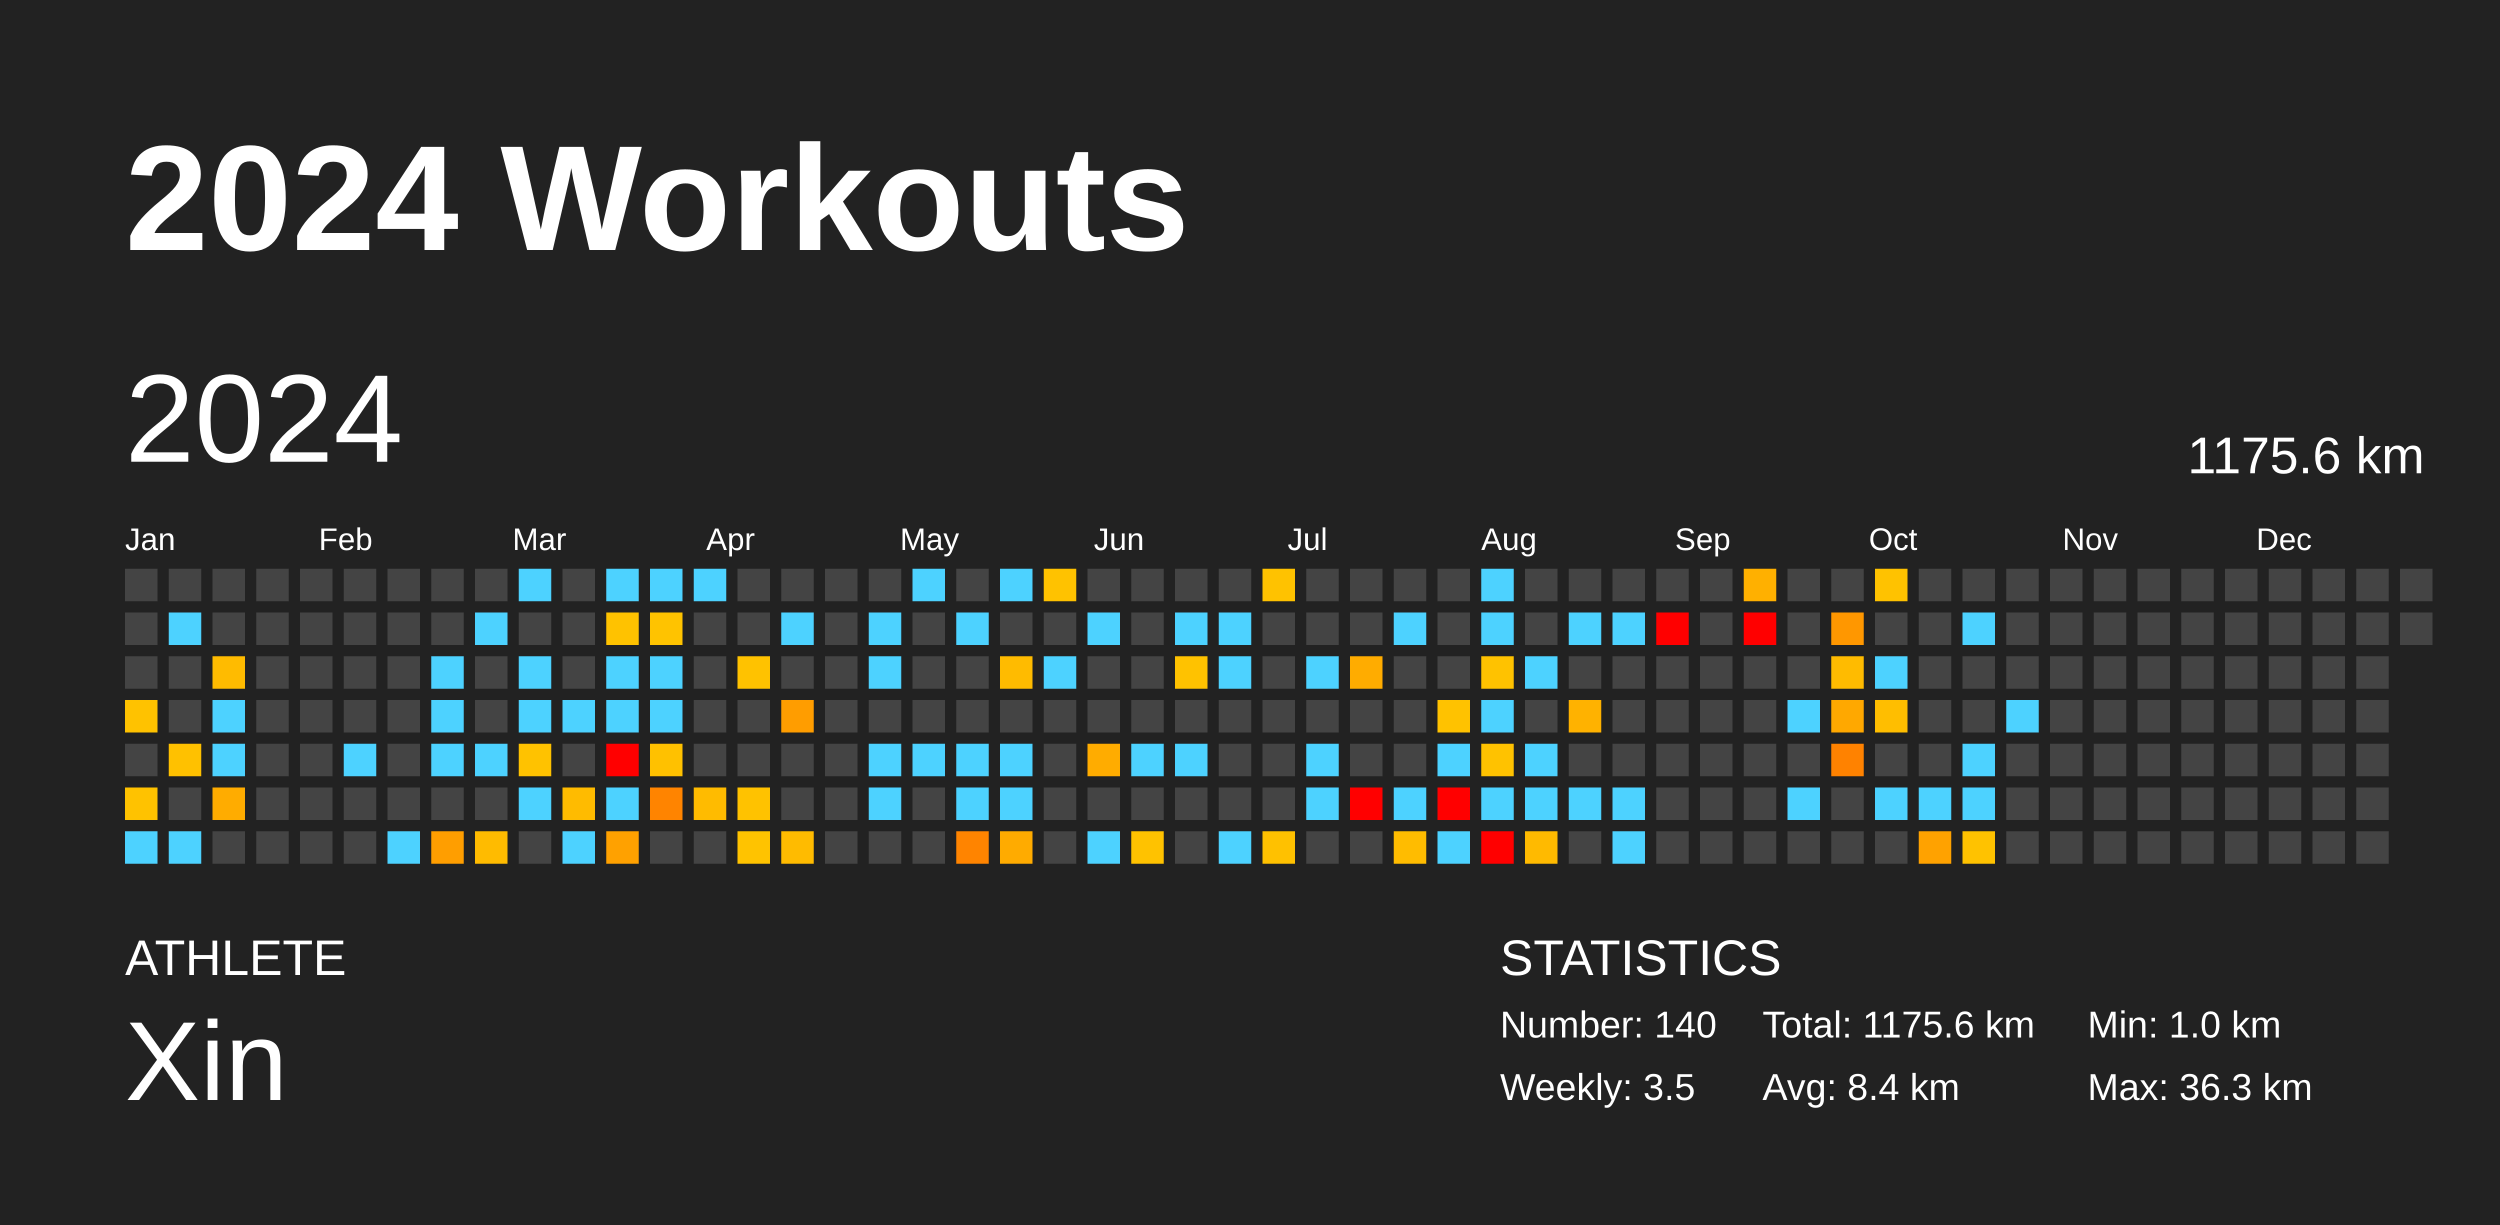
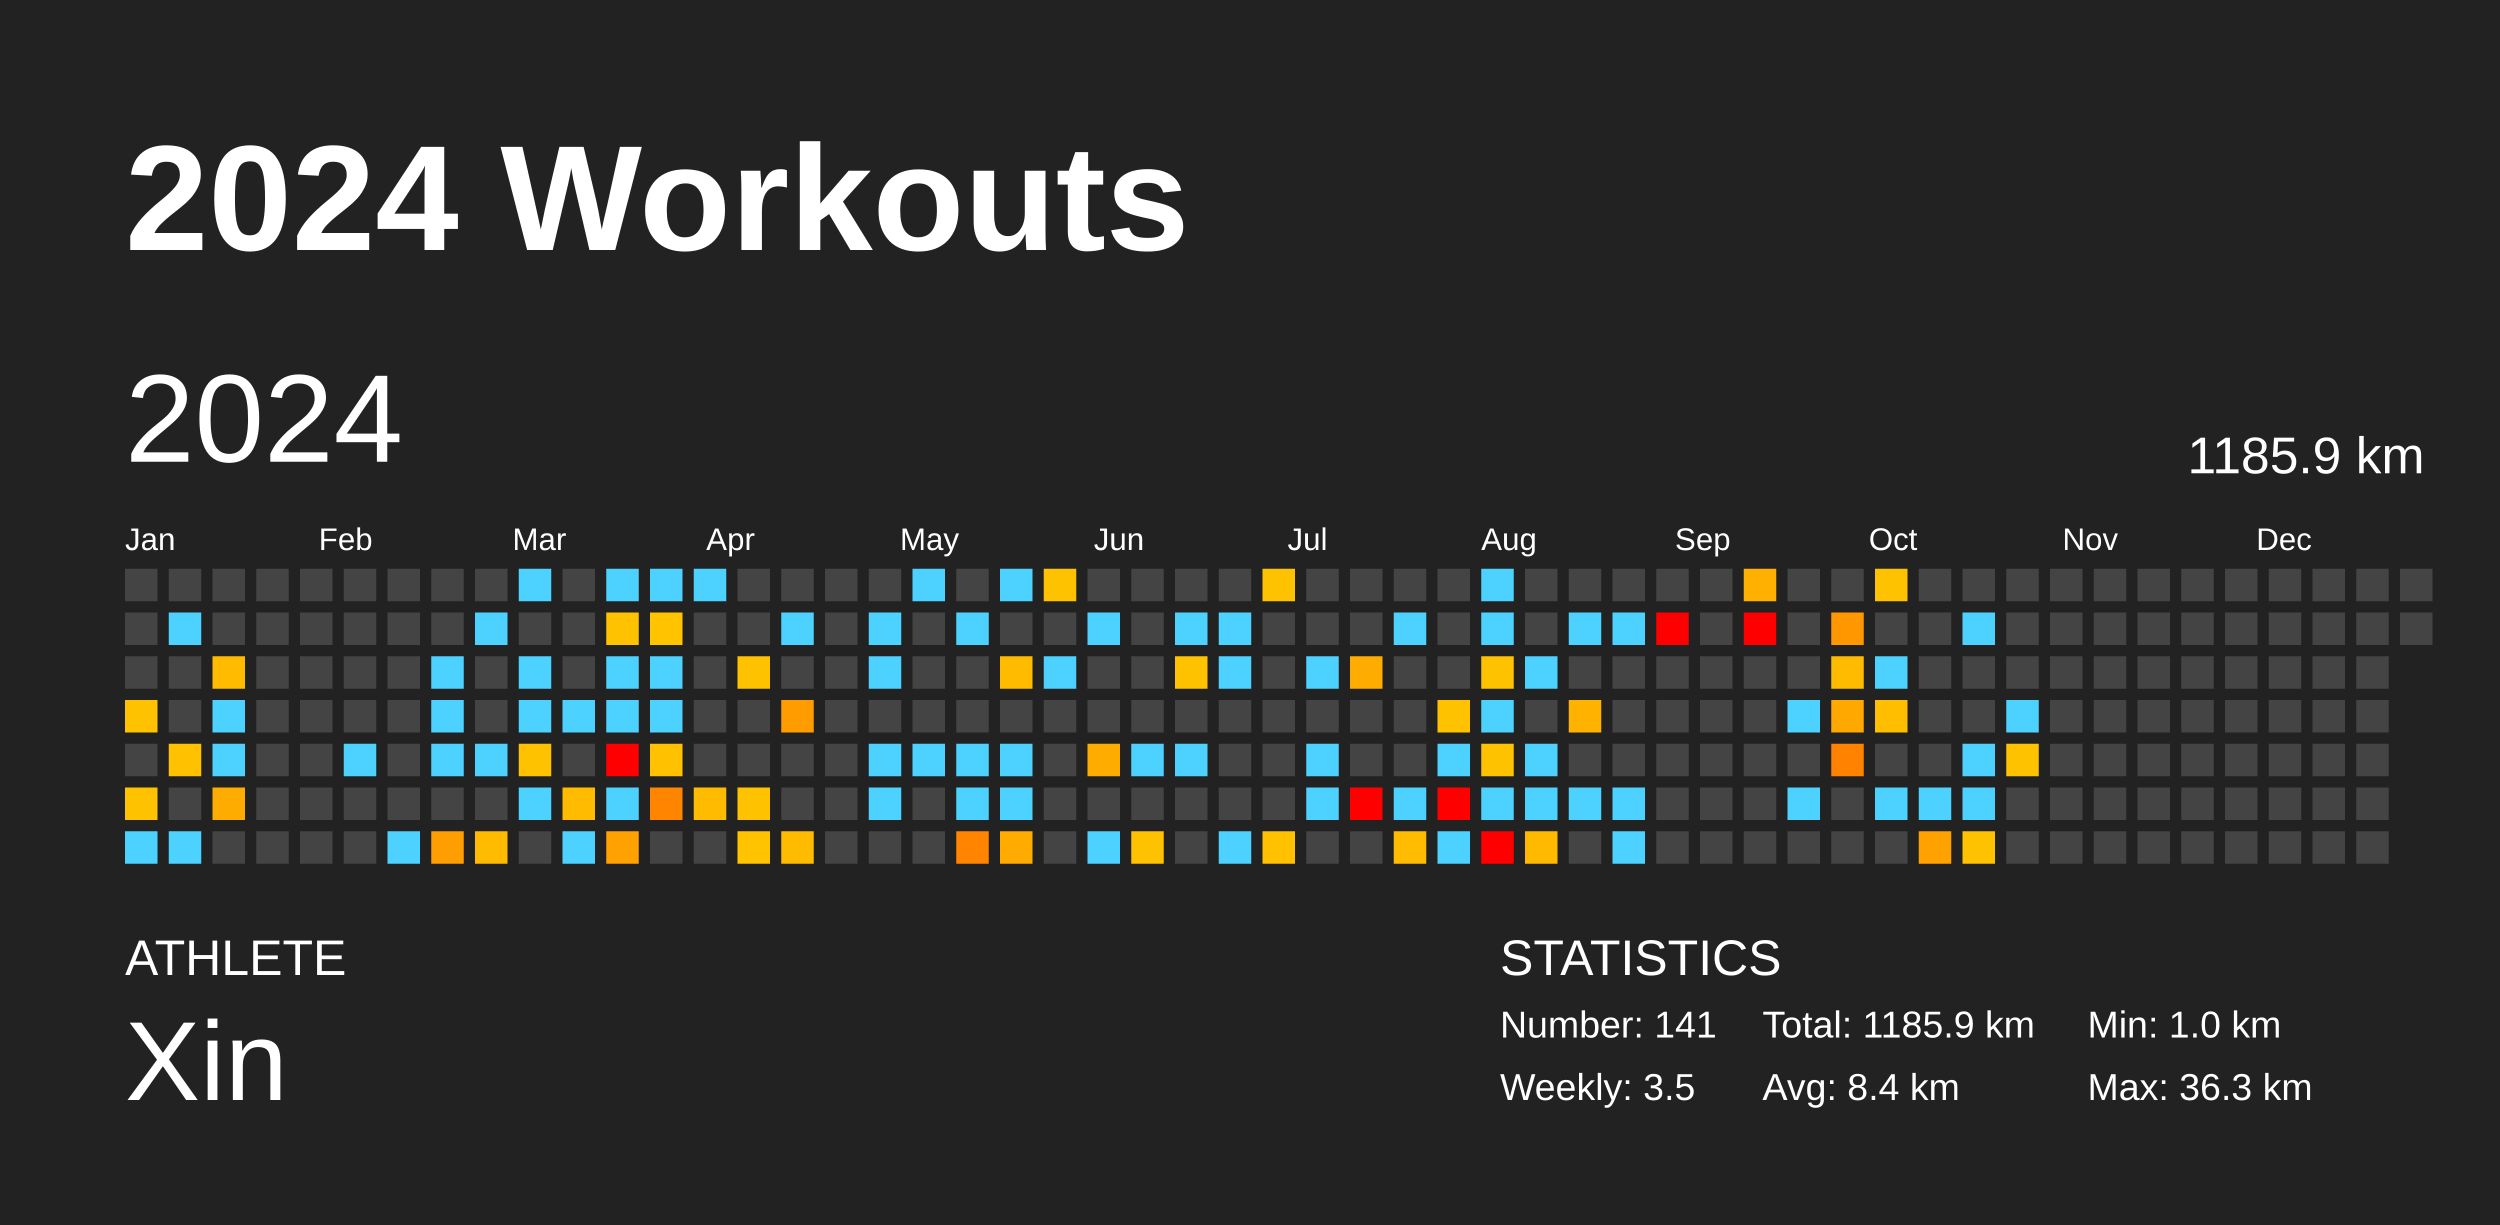
<svg xmlns="http://www.w3.org/2000/svg" baseProfile="full" height="98mm" version="1.1" viewBox="0,0,200,98" width="200mm">
  <defs />
  <rect fill="#222222" height="98" width="200" x="0" y="0" />
  <text fill="#FFFFFF" style="font-size:12px; font-family:Arial; font-weight:bold;" x="10" y="20">2024 Workouts</text>
  <text fill="#FFFFFF" style="font-size:4px; font-family:Arial" x="10" y="78">ATHLETE</text>
  <text fill="#FFFFFF" style="font-size:9px; font-family:Arial" x="10" y="88">Xin</text>
  <text fill="#FFFFFF" style="font-size:4px; font-family:Arial" x="120" y="78">STATISTICS</text>
-   <text fill="#FFFFFF" style="font-size:3px; font-family:Arial" x="120" y="83">Number: 140</text>
+   <text fill="#FFFFFF" style="font-size:3px; font-family:Arial" x="120" y="83">Number: 141</text>
  <text fill="#FFFFFF" style="font-size:3px; font-family:Arial" x="120" y="88">Weekly: 3.5</text>
-   <text fill="#FFFFFF" style="font-size:3px; font-family:Arial" x="141" y="83">Total: 1175.6 km</text>
+   <text fill="#FFFFFF" style="font-size:3px; font-family:Arial" x="141" y="83">Total: 1185.9 km</text>
  <text fill="#FFFFFF" style="font-size:3px; font-family:Arial" x="141" y="88">Avg: 8.4 km</text>
  <text fill="#FFFFFF" style="font-size:3px; font-family:Arial" x="167" y="83">Min: 1.0 km</text>
  <text fill="#FFFFFF" style="font-size:3px; font-family:Arial" x="167" y="88">Max: 36.3 km</text>
  <text dominant-baseline="hanging" fill="#FFFFFF" style="font-size:10.0px; font-family:Arial;" x="10" y="30">2024</text>
-   <text dominant-baseline="hanging" fill="#FFFFFF" style="font-size:4.125px; font-family:Arial;" x="175" y="35">1175.6 km</text>
+   <text dominant-baseline="hanging" fill="#FFFFFF" style="font-size:4.125px; font-family:Arial;" x="175" y="35">1185.9 km</text>
  <text fill="#FFFFFF" style="font-size:2.5px; font-family:Arial" x="10.0" y="44">Jan</text>
  <text fill="#FFFFFF" style="font-size:2.5px; font-family:Arial" x="25.5" y="44">Feb</text>
  <text fill="#FFFFFF" style="font-size:2.5px; font-family:Arial" x="41.0" y="44">Mar</text>
  <text fill="#FFFFFF" style="font-size:2.5px; font-family:Arial" x="56.5" y="44">Apr</text>
  <text fill="#FFFFFF" style="font-size:2.5px; font-family:Arial" x="72.0" y="44">May</text>
  <text fill="#FFFFFF" style="font-size:2.5px; font-family:Arial" x="87.5" y="44">Jun</text>
  <text fill="#FFFFFF" style="font-size:2.5px; font-family:Arial" x="103.0" y="44">Jul</text>
  <text fill="#FFFFFF" style="font-size:2.5px; font-family:Arial" x="118.5" y="44">Aug</text>
  <text fill="#FFFFFF" style="font-size:2.5px; font-family:Arial" x="134.0" y="44">Sep</text>
  <text fill="#FFFFFF" style="font-size:2.5px; font-family:Arial" x="149.5" y="44">Oct</text>
  <text fill="#FFFFFF" style="font-size:2.5px; font-family:Arial" x="165.0" y="44">Nov</text>
  <text fill="#FFFFFF" style="font-size:2.5px; font-family:Arial" x="180.5" y="44">Dec</text>
  <rect fill="#444444" height="2.6" width="2.6" x="10.0" y="45.5" />
  <rect fill="#444444" height="2.6" width="2.6" x="10.0" y="49.0" />
  <rect fill="#444444" height="2.6" width="2.6" x="10.0" y="52.5" />
  <rect fill="#ffc200" height="2.6" width="2.6" x="10.0" y="56.0" />
  <rect fill="#444444" height="2.6" width="2.6" x="10.0" y="59.5" />
  <rect fill="#ffc200" height="2.6" width="2.6" x="10.0" y="63.0" />
  <rect fill="#4dd2ff" height="2.6" width="2.6" x="10.0" y="66.5" />
  <rect fill="#444444" height="2.6" width="2.6" x="13.5" y="45.5" />
  <rect fill="#4dd2ff" height="2.6" width="2.6" x="13.5" y="49.0" />
  <rect fill="#444444" height="2.6" width="2.6" x="13.5" y="52.5" />
  <rect fill="#444444" height="2.6" width="2.6" x="13.5" y="56.0" />
  <rect fill="#ffc100" height="2.6" width="2.6" x="13.5" y="59.5" />
  <rect fill="#444444" height="2.6" width="2.6" x="13.5" y="63.0" />
  <rect fill="#4dd2ff" height="2.6" width="2.6" x="13.5" y="66.5" />
  <rect fill="#444444" height="2.6" width="2.6" x="17.0" y="45.5" />
  <rect fill="#444444" height="2.6" width="2.6" x="17.0" y="49.0" />
  <rect fill="#ffbb00" height="2.6" width="2.6" x="17.0" y="52.5" />
  <rect fill="#4dd2ff" height="2.6" width="2.6" x="17.0" y="56.0" />
  <rect fill="#4dd2ff" height="2.6" width="2.6" x="17.0" y="59.5" />
  <rect fill="#ffac00" height="2.6" width="2.6" x="17.0" y="63.0" />
  <rect fill="#444444" height="2.6" width="2.6" x="17.0" y="66.5" />
  <rect fill="#444444" height="2.6" width="2.6" x="20.5" y="45.5" />
  <rect fill="#444444" height="2.6" width="2.6" x="20.5" y="49.0" />
  <rect fill="#444444" height="2.6" width="2.6" x="20.5" y="52.5" />
  <rect fill="#444444" height="2.6" width="2.6" x="20.5" y="56.0" />
  <rect fill="#444444" height="2.6" width="2.6" x="20.5" y="59.5" />
  <rect fill="#444444" height="2.6" width="2.6" x="20.5" y="63.0" />
  <rect fill="#444444" height="2.6" width="2.6" x="20.5" y="66.5" />
  <rect fill="#444444" height="2.6" width="2.6" x="24.0" y="45.5" />
  <rect fill="#444444" height="2.6" width="2.6" x="24.0" y="49.0" />
  <rect fill="#444444" height="2.6" width="2.6" x="24.0" y="52.5" />
  <rect fill="#444444" height="2.6" width="2.6" x="24.0" y="56.0" />
  <rect fill="#444444" height="2.6" width="2.6" x="24.0" y="59.5" />
  <rect fill="#444444" height="2.6" width="2.6" x="24.0" y="63.0" />
  <rect fill="#444444" height="2.6" width="2.6" x="24.0" y="66.5" />
  <rect fill="#444444" height="2.6" width="2.6" x="27.5" y="45.5" />
  <rect fill="#444444" height="2.6" width="2.6" x="27.5" y="49.0" />
  <rect fill="#444444" height="2.6" width="2.6" x="27.5" y="52.5" />
  <rect fill="#444444" height="2.6" width="2.6" x="27.5" y="56.0" />
  <rect fill="#4dd2ff" height="2.6" width="2.6" x="27.5" y="59.5" />
  <rect fill="#444444" height="2.6" width="2.6" x="27.5" y="63.0" />
  <rect fill="#444444" height="2.6" width="2.6" x="27.5" y="66.5" />
  <rect fill="#444444" height="2.6" width="2.6" x="31.0" y="45.5" />
  <rect fill="#444444" height="2.6" width="2.6" x="31.0" y="49.0" />
  <rect fill="#444444" height="2.6" width="2.6" x="31.0" y="52.5" />
  <rect fill="#444444" height="2.6" width="2.6" x="31.0" y="56.0" />
  <rect fill="#444444" height="2.6" width="2.6" x="31.0" y="59.5" />
  <rect fill="#444444" height="2.6" width="2.6" x="31.0" y="63.0" />
  <rect fill="#4dd2ff" height="2.6" width="2.6" x="31.0" y="66.5" />
  <rect fill="#444444" height="2.6" width="2.6" x="34.5" y="45.5" />
  <rect fill="#444444" height="2.6" width="2.6" x="34.5" y="49.0" />
  <rect fill="#4dd2ff" height="2.6" width="2.6" x="34.5" y="52.5" />
  <rect fill="#4dd2ff" height="2.6" width="2.6" x="34.5" y="56.0" />
  <rect fill="#4dd2ff" height="2.6" width="2.6" x="34.5" y="59.5" />
  <rect fill="#444444" height="2.6" width="2.6" x="34.5" y="63.0" />
  <rect fill="#ff9e00" height="2.6" width="2.6" x="34.5" y="66.5" />
  <rect fill="#444444" height="2.6" width="2.6" x="38.0" y="45.5" />
  <rect fill="#4dd2ff" height="2.6" width="2.6" x="38.0" y="49.0" />
  <rect fill="#444444" height="2.6" width="2.6" x="38.0" y="52.5" />
  <rect fill="#444444" height="2.6" width="2.6" x="38.0" y="56.0" />
  <rect fill="#4dd2ff" height="2.6" width="2.6" x="38.0" y="59.5" />
  <rect fill="#444444" height="2.6" width="2.6" x="38.0" y="63.0" />
  <rect fill="#ffbb00" height="2.6" width="2.6" x="38.0" y="66.5" />
  <rect fill="#4dd2ff" height="2.6" width="2.6" x="41.5" y="45.5" />
  <rect fill="#444444" height="2.6" width="2.6" x="41.5" y="49.0" />
  <rect fill="#4dd2ff" height="2.6" width="2.6" x="41.5" y="52.5" />
  <rect fill="#4dd2ff" height="2.6" width="2.6" x="41.5" y="56.0" />
  <rect fill="#ffc200" height="2.6" width="2.6" x="41.5" y="59.5" />
  <rect fill="#4dd2ff" height="2.6" width="2.6" x="41.5" y="63.0" />
  <rect fill="#444444" height="2.6" width="2.6" x="41.5" y="66.5" />
  <rect fill="#444444" height="2.6" width="2.6" x="45.0" y="45.5" />
  <rect fill="#444444" height="2.6" width="2.6" x="45.0" y="49.0" />
  <rect fill="#444444" height="2.6" width="2.6" x="45.0" y="52.5" />
  <rect fill="#4dd2ff" height="2.6" width="2.6" x="45.0" y="56.0" />
  <rect fill="#444444" height="2.6" width="2.6" x="45.0" y="59.5" />
  <rect fill="#ffbb00" height="2.6" width="2.6" x="45.0" y="63.0" />
  <rect fill="#4dd2ff" height="2.6" width="2.6" x="45.0" y="66.5" />
  <rect fill="#4dd2ff" height="2.6" width="2.6" x="48.5" y="45.5" />
  <rect fill="#ffc200" height="2.6" width="2.6" x="48.5" y="49.0" />
  <rect fill="#4dd2ff" height="2.6" width="2.6" x="48.5" y="52.5" />
  <rect fill="#4dd2ff" height="2.6" width="2.6" x="48.5" y="56.0" />
  <rect fill="red" height="2.6" width="2.6" x="48.5" y="59.5" />
  <rect fill="#4dd2ff" height="2.6" width="2.6" x="48.5" y="63.0" />
  <rect fill="#ffa100" height="2.6" width="2.6" x="48.5" y="66.5" />
  <rect fill="#4dd2ff" height="2.6" width="2.6" x="52.0" y="45.5" />
  <rect fill="#ffc300" height="2.6" width="2.6" x="52.0" y="49.0" />
  <rect fill="#4dd2ff" height="2.6" width="2.6" x="52.0" y="52.5" />
  <rect fill="#4dd2ff" height="2.6" width="2.6" x="52.0" y="56.0" />
  <rect fill="#ffc100" height="2.6" width="2.6" x="52.0" y="59.5" />
  <rect fill="#ff8400" height="2.6" width="2.6" x="52.0" y="63.0" />
  <rect fill="#444444" height="2.6" width="2.6" x="52.0" y="66.5" />
  <rect fill="#4dd2ff" height="2.6" width="2.6" x="55.5" y="45.5" />
  <rect fill="#444444" height="2.6" width="2.6" x="55.5" y="49.0" />
  <rect fill="#444444" height="2.6" width="2.6" x="55.5" y="52.5" />
  <rect fill="#444444" height="2.6" width="2.6" x="55.5" y="56.0" />
  <rect fill="#444444" height="2.6" width="2.6" x="55.5" y="59.5" />
  <rect fill="#ffbb00" height="2.6" width="2.6" x="55.5" y="63.0" />
  <rect fill="#444444" height="2.6" width="2.6" x="55.5" y="66.5" />
  <rect fill="#444444" height="2.6" width="2.6" x="59.0" y="45.5" />
  <rect fill="#444444" height="2.6" width="2.6" x="59.0" y="49.0" />
  <rect fill="#ffc200" height="2.6" width="2.6" x="59.0" y="52.5" />
  <rect fill="#444444" height="2.6" width="2.6" x="59.0" y="56.0" />
  <rect fill="#444444" height="2.6" width="2.6" x="59.0" y="59.5" />
  <rect fill="#ffc200" height="2.6" width="2.6" x="59.0" y="63.0" />
  <rect fill="#ffc300" height="2.6" width="2.6" x="59.0" y="66.5" />
  <rect fill="#444444" height="2.6" width="2.6" x="62.5" y="45.5" />
  <rect fill="#4dd2ff" height="2.6" width="2.6" x="62.5" y="49.0" />
  <rect fill="#444444" height="2.6" width="2.6" x="62.5" y="52.5" />
  <rect fill="#ff9d00" height="2.6" width="2.6" x="62.5" y="56.0" />
  <rect fill="#444444" height="2.6" width="2.6" x="62.5" y="59.5" />
  <rect fill="#444444" height="2.6" width="2.6" x="62.5" y="63.0" />
  <rect fill="#ffbb00" height="2.6" width="2.6" x="62.5" y="66.5" />
  <rect fill="#444444" height="2.6" width="2.6" x="66.0" y="45.5" />
  <rect fill="#444444" height="2.6" width="2.6" x="66.0" y="49.0" />
  <rect fill="#444444" height="2.6" width="2.6" x="66.0" y="52.5" />
  <rect fill="#444444" height="2.6" width="2.6" x="66.0" y="56.0" />
  <rect fill="#444444" height="2.6" width="2.6" x="66.0" y="59.5" />
  <rect fill="#444444" height="2.6" width="2.6" x="66.0" y="63.0" />
  <rect fill="#444444" height="2.6" width="2.6" x="66.0" y="66.5" />
  <rect fill="#444444" height="2.6" width="2.6" x="69.5" y="45.5" />
  <rect fill="#4dd2ff" height="2.6" width="2.6" x="69.5" y="49.0" />
  <rect fill="#4dd2ff" height="2.6" width="2.6" x="69.5" y="52.5" />
  <rect fill="#444444" height="2.6" width="2.6" x="69.5" y="56.0" />
  <rect fill="#4dd2ff" height="2.6" width="2.6" x="69.5" y="59.5" />
  <rect fill="#4dd2ff" height="2.6" width="2.6" x="69.5" y="63.0" />
  <rect fill="#444444" height="2.6" width="2.6" x="69.5" y="66.5" />
  <rect fill="#4dd2ff" height="2.6" width="2.6" x="73.0" y="45.5" />
  <rect fill="#444444" height="2.6" width="2.6" x="73.0" y="49.0" />
  <rect fill="#444444" height="2.6" width="2.6" x="73.0" y="52.5" />
  <rect fill="#444444" height="2.6" width="2.6" x="73.0" y="56.0" />
  <rect fill="#4dd2ff" height="2.6" width="2.6" x="73.0" y="59.5" />
  <rect fill="#444444" height="2.6" width="2.6" x="73.0" y="63.0" />
  <rect fill="#444444" height="2.6" width="2.6" x="73.0" y="66.5" />
  <rect fill="#444444" height="2.6" width="2.6" x="76.5" y="45.5" />
  <rect fill="#4dd2ff" height="2.6" width="2.6" x="76.5" y="49.0" />
  <rect fill="#444444" height="2.6" width="2.6" x="76.5" y="52.5" />
  <rect fill="#444444" height="2.6" width="2.6" x="76.5" y="56.0" />
  <rect fill="#4dd2ff" height="2.6" width="2.6" x="76.5" y="59.5" />
  <rect fill="#4dd2ff" height="2.6" width="2.6" x="76.5" y="63.0" />
  <rect fill="#ff8400" height="2.6" width="2.6" x="76.5" y="66.5" />
  <rect fill="#4dd2ff" height="2.6" width="2.6" x="80.0" y="45.5" />
  <rect fill="#444444" height="2.6" width="2.6" x="80.0" y="49.0" />
  <rect fill="#ffbb00" height="2.6" width="2.6" x="80.0" y="52.5" />
  <rect fill="#444444" height="2.6" width="2.6" x="80.0" y="56.0" />
  <rect fill="#4dd2ff" height="2.6" width="2.6" x="80.0" y="59.5" />
  <rect fill="#4dd2ff" height="2.6" width="2.6" x="80.0" y="63.0" />
  <rect fill="#ffab00" height="2.6" width="2.6" x="80.0" y="66.5" />
  <rect fill="#ffc200" height="2.6" width="2.6" x="83.5" y="45.5" />
  <rect fill="#444444" height="2.6" width="2.6" x="83.5" y="49.0" />
  <rect fill="#4dd2ff" height="2.6" width="2.6" x="83.5" y="52.5" />
  <rect fill="#444444" height="2.6" width="2.6" x="83.5" y="56.0" />
  <rect fill="#444444" height="2.6" width="2.6" x="83.5" y="59.5" />
  <rect fill="#444444" height="2.6" width="2.6" x="83.5" y="63.0" />
  <rect fill="#444444" height="2.6" width="2.6" x="83.5" y="66.5" />
  <rect fill="#444444" height="2.6" width="2.6" x="87.0" y="45.5" />
  <rect fill="#4dd2ff" height="2.6" width="2.6" x="87.0" y="49.0" />
  <rect fill="#444444" height="2.6" width="2.6" x="87.0" y="52.5" />
  <rect fill="#444444" height="2.6" width="2.6" x="87.0" y="56.0" />
  <rect fill="#ffac00" height="2.6" width="2.6" x="87.0" y="59.5" />
  <rect fill="#444444" height="2.6" width="2.6" x="87.0" y="63.0" />
  <rect fill="#4dd2ff" height="2.6" width="2.6" x="87.0" y="66.5" />
  <rect fill="#444444" height="2.6" width="2.6" x="90.5" y="45.5" />
  <rect fill="#444444" height="2.6" width="2.6" x="90.5" y="49.0" />
  <rect fill="#444444" height="2.6" width="2.6" x="90.5" y="52.5" />
  <rect fill="#444444" height="2.6" width="2.6" x="90.5" y="56.0" />
  <rect fill="#4dd2ff" height="2.6" width="2.6" x="90.5" y="59.5" />
  <rect fill="#444444" height="2.6" width="2.6" x="90.5" y="63.0" />
  <rect fill="#ffc200" height="2.6" width="2.6" x="90.5" y="66.5" />
  <rect fill="#444444" height="2.6" width="2.6" x="94.0" y="45.5" />
  <rect fill="#4dd2ff" height="2.6" width="2.6" x="94.0" y="49.0" />
  <rect fill="#ffc200" height="2.6" width="2.6" x="94.0" y="52.5" />
  <rect fill="#444444" height="2.6" width="2.6" x="94.0" y="56.0" />
  <rect fill="#4dd2ff" height="2.6" width="2.6" x="94.0" y="59.5" />
  <rect fill="#444444" height="2.6" width="2.6" x="94.0" y="63.0" />
  <rect fill="#444444" height="2.6" width="2.6" x="94.0" y="66.5" />
  <rect fill="#444444" height="2.6" width="2.6" x="97.5" y="45.5" />
  <rect fill="#4dd2ff" height="2.6" width="2.6" x="97.5" y="49.0" />
  <rect fill="#4dd2ff" height="2.6" width="2.6" x="97.5" y="52.5" />
  <rect fill="#444444" height="2.6" width="2.6" x="97.5" y="56.0" />
  <rect fill="#444444" height="2.6" width="2.6" x="97.5" y="59.5" />
  <rect fill="#444444" height="2.6" width="2.6" x="97.5" y="63.0" />
  <rect fill="#4dd2ff" height="2.6" width="2.6" x="97.5" y="66.5" />
  <rect fill="#ffc200" height="2.6" width="2.6" x="101.0" y="45.5" />
  <rect fill="#444444" height="2.6" width="2.6" x="101.0" y="49.0" />
  <rect fill="#444444" height="2.6" width="2.6" x="101.0" y="52.5" />
  <rect fill="#444444" height="2.6" width="2.6" x="101.0" y="56.0" />
  <rect fill="#444444" height="2.6" width="2.6" x="101.0" y="59.5" />
  <rect fill="#444444" height="2.6" width="2.6" x="101.0" y="63.0" />
  <rect fill="#ffc100" height="2.6" width="2.6" x="101.0" y="66.5" />
  <rect fill="#444444" height="2.6" width="2.6" x="104.5" y="45.5" />
  <rect fill="#444444" height="2.6" width="2.6" x="104.5" y="49.0" />
  <rect fill="#4dd2ff" height="2.6" width="2.6" x="104.5" y="52.5" />
  <rect fill="#444444" height="2.6" width="2.6" x="104.5" y="56.0" />
  <rect fill="#4dd2ff" height="2.6" width="2.6" x="104.5" y="59.5" />
  <rect fill="#4dd2ff" height="2.6" width="2.6" x="104.5" y="63.0" />
  <rect fill="#444444" height="2.6" width="2.6" x="104.5" y="66.5" />
  <rect fill="#444444" height="2.6" width="2.6" x="108.0" y="45.5" />
  <rect fill="#444444" height="2.6" width="2.6" x="108.0" y="49.0" />
  <rect fill="#ffac00" height="2.6" width="2.6" x="108.0" y="52.5" />
  <rect fill="#444444" height="2.6" width="2.6" x="108.0" y="56.0" />
  <rect fill="#444444" height="2.6" width="2.6" x="108.0" y="59.5" />
  <rect fill="red" height="2.6" width="2.6" x="108.0" y="63.0" />
  <rect fill="#444444" height="2.6" width="2.6" x="108.0" y="66.5" />
  <rect fill="#444444" height="2.6" width="2.6" x="111.5" y="45.5" />
  <rect fill="#4dd2ff" height="2.6" width="2.6" x="111.5" y="49.0" />
  <rect fill="#444444" height="2.6" width="2.6" x="111.5" y="52.5" />
  <rect fill="#444444" height="2.6" width="2.6" x="111.5" y="56.0" />
  <rect fill="#444444" height="2.6" width="2.6" x="111.5" y="59.5" />
  <rect fill="#4dd2ff" height="2.6" width="2.6" x="111.5" y="63.0" />
  <rect fill="#ffbc00" height="2.6" width="2.6" x="111.5" y="66.5" />
  <rect fill="#444444" height="2.6" width="2.6" x="115.0" y="45.5" />
  <rect fill="#444444" height="2.6" width="2.6" x="115.0" y="49.0" />
  <rect fill="#444444" height="2.6" width="2.6" x="115.0" y="52.5" />
  <rect fill="#ffc200" height="2.6" width="2.6" x="115.0" y="56.0" />
  <rect fill="#4dd2ff" height="2.6" width="2.6" x="115.0" y="59.5" />
  <rect fill="red" height="2.6" width="2.6" x="115.0" y="63.0" />
  <rect fill="#4dd2ff" height="2.6" width="2.6" x="115.0" y="66.5" />
  <rect fill="#4dd2ff" height="2.6" width="2.6" x="118.5" y="45.5" />
  <rect fill="#4dd2ff" height="2.6" width="2.6" x="118.5" y="49.0" />
  <rect fill="#ffc200" height="2.6" width="2.6" x="118.5" y="52.5" />
  <rect fill="#4dd2ff" height="2.6" width="2.6" x="118.5" y="56.0" />
  <rect fill="#ffc200" height="2.6" width="2.6" x="118.5" y="59.5" />
  <rect fill="#4dd2ff" height="2.6" width="2.6" x="118.5" y="63.0" />
  <rect fill="red" height="2.6" width="2.6" x="118.5" y="66.5" />
  <rect fill="#444444" height="2.6" width="2.6" x="122.0" y="45.5" />
  <rect fill="#444444" height="2.6" width="2.6" x="122.0" y="49.0" />
  <rect fill="#4dd2ff" height="2.6" width="2.6" x="122.0" y="52.5" />
  <rect fill="#444444" height="2.6" width="2.6" x="122.0" y="56.0" />
  <rect fill="#4dd2ff" height="2.6" width="2.6" x="122.0" y="59.5" />
  <rect fill="#4dd2ff" height="2.6" width="2.6" x="122.0" y="63.0" />
  <rect fill="#ffba00" height="2.6" width="2.6" x="122.0" y="66.5" />
  <rect fill="#444444" height="2.6" width="2.6" x="125.5" y="45.5" />
  <rect fill="#4dd2ff" height="2.6" width="2.6" x="125.5" y="49.0" />
  <rect fill="#444444" height="2.6" width="2.6" x="125.5" y="52.5" />
  <rect fill="#ffb200" height="2.6" width="2.6" x="125.5" y="56.0" />
  <rect fill="#444444" height="2.6" width="2.6" x="125.5" y="59.5" />
  <rect fill="#4dd2ff" height="2.6" width="2.6" x="125.5" y="63.0" />
  <rect fill="#444444" height="2.6" width="2.6" x="125.5" y="66.5" />
  <rect fill="#444444" height="2.6" width="2.6" x="129.0" y="45.5" />
  <rect fill="#4dd2ff" height="2.6" width="2.6" x="129.0" y="49.0" />
  <rect fill="#444444" height="2.6" width="2.6" x="129.0" y="52.5" />
  <rect fill="#444444" height="2.6" width="2.6" x="129.0" y="56.0" />
  <rect fill="#444444" height="2.6" width="2.6" x="129.0" y="59.5" />
  <rect fill="#4dd2ff" height="2.6" width="2.6" x="129.0" y="63.0" />
  <rect fill="#4dd2ff" height="2.6" width="2.6" x="129.0" y="66.5" />
  <rect fill="#444444" height="2.6" width="2.6" x="132.5" y="45.5" />
  <rect fill="red" height="2.6" width="2.6" x="132.5" y="49.0" />
  <rect fill="#444444" height="2.6" width="2.6" x="132.5" y="52.5" />
  <rect fill="#444444" height="2.6" width="2.6" x="132.5" y="56.0" />
  <rect fill="#444444" height="2.6" width="2.6" x="132.5" y="59.5" />
  <rect fill="#444444" height="2.6" width="2.6" x="132.5" y="63.0" />
  <rect fill="#444444" height="2.6" width="2.6" x="132.5" y="66.5" />
  <rect fill="#444444" height="2.6" width="2.6" x="136.0" y="45.5" />
  <rect fill="#444444" height="2.6" width="2.6" x="136.0" y="49.0" />
  <rect fill="#444444" height="2.6" width="2.6" x="136.0" y="52.5" />
  <rect fill="#444444" height="2.6" width="2.6" x="136.0" y="56.0" />
  <rect fill="#444444" height="2.6" width="2.6" x="136.0" y="59.5" />
  <rect fill="#444444" height="2.6" width="2.6" x="136.0" y="63.0" />
  <rect fill="#444444" height="2.6" width="2.6" x="136.0" y="66.5" />
  <rect fill="#ffb000" height="2.6" width="2.6" x="139.5" y="45.5" />
  <rect fill="red" height="2.6" width="2.6" x="139.5" y="49.0" />
  <rect fill="#444444" height="2.6" width="2.6" x="139.5" y="52.5" />
  <rect fill="#444444" height="2.6" width="2.6" x="139.5" y="56.0" />
  <rect fill="#444444" height="2.6" width="2.6" x="139.5" y="59.5" />
  <rect fill="#444444" height="2.6" width="2.6" x="139.5" y="63.0" />
  <rect fill="#444444" height="2.6" width="2.6" x="139.5" y="66.5" />
  <rect fill="#444444" height="2.6" width="2.6" x="143.0" y="45.5" />
  <rect fill="#444444" height="2.6" width="2.6" x="143.0" y="49.0" />
  <rect fill="#444444" height="2.6" width="2.6" x="143.0" y="52.5" />
  <rect fill="#4dd2ff" height="2.6" width="2.6" x="143.0" y="56.0" />
  <rect fill="#444444" height="2.6" width="2.6" x="143.0" y="59.5" />
  <rect fill="#4dd2ff" height="2.6" width="2.6" x="143.0" y="63.0" />
  <rect fill="#444444" height="2.6" width="2.6" x="143.0" y="66.5" />
  <rect fill="#444444" height="2.6" width="2.6" x="146.5" y="45.5" />
  <rect fill="#ff9700" height="2.6" width="2.6" x="146.5" y="49.0" />
  <rect fill="#ffbb00" height="2.6" width="2.6" x="146.5" y="52.5" />
  <rect fill="#ffa800" height="2.6" width="2.6" x="146.5" y="56.0" />
  <rect fill="#ff8200" height="2.6" width="2.6" x="146.5" y="59.5" />
  <rect fill="#444444" height="2.6" width="2.6" x="146.5" y="63.0" />
  <rect fill="#444444" height="2.6" width="2.6" x="146.5" y="66.5" />
  <rect fill="#ffc200" height="2.6" width="2.6" x="150.0" y="45.5" />
  <rect fill="#444444" height="2.6" width="2.6" x="150.0" y="49.0" />
  <rect fill="#4dd2ff" height="2.6" width="2.6" x="150.0" y="52.5" />
  <rect fill="#ffbe00" height="2.6" width="2.6" x="150.0" y="56.0" />
  <rect fill="#444444" height="2.6" width="2.6" x="150.0" y="59.5" />
  <rect fill="#4dd2ff" height="2.6" width="2.6" x="150.0" y="63.0" />
  <rect fill="#444444" height="2.6" width="2.6" x="150.0" y="66.5" />
  <rect fill="#444444" height="2.6" width="2.6" x="153.5" y="45.5" />
  <rect fill="#444444" height="2.6" width="2.6" x="153.5" y="49.0" />
  <rect fill="#444444" height="2.6" width="2.6" x="153.5" y="52.5" />
  <rect fill="#444444" height="2.6" width="2.6" x="153.5" y="56.0" />
  <rect fill="#444444" height="2.6" width="2.6" x="153.5" y="59.5" />
  <rect fill="#4dd2ff" height="2.6" width="2.6" x="153.5" y="63.0" />
  <rect fill="#ffa200" height="2.6" width="2.6" x="153.5" y="66.5" />
  <rect fill="#444444" height="2.6" width="2.6" x="157.0" y="45.5" />
  <rect fill="#4dd2ff" height="2.6" width="2.6" x="157.0" y="49.0" />
  <rect fill="#444444" height="2.6" width="2.6" x="157.0" y="52.5" />
  <rect fill="#444444" height="2.6" width="2.6" x="157.0" y="56.0" />
  <rect fill="#4dd2ff" height="2.6" width="2.6" x="157.0" y="59.5" />
  <rect fill="#4dd2ff" height="2.6" width="2.6" x="157.0" y="63.0" />
  <rect fill="#ffc200" height="2.6" width="2.6" x="157.0" y="66.5" />
  <rect fill="#444444" height="2.6" width="2.6" x="160.5" y="45.5" />
  <rect fill="#444444" height="2.6" width="2.6" x="160.5" y="49.0" />
  <rect fill="#444444" height="2.6" width="2.6" x="160.5" y="52.5" />
  <rect fill="#4dd2ff" height="2.6" width="2.6" x="160.5" y="56.0" />
-   <rect fill="#444444" height="2.6" width="2.6" x="160.5" y="59.5" />
+   <rect fill="#ffc200" height="2.6" width="2.6" x="160.5" y="59.5" />
  <rect fill="#444444" height="2.6" width="2.6" x="160.5" y="63.0" />
  <rect fill="#444444" height="2.6" width="2.6" x="160.5" y="66.5" />
  <rect fill="#444444" height="2.6" width="2.6" x="164.0" y="45.5" />
  <rect fill="#444444" height="2.6" width="2.6" x="164.0" y="49.0" />
  <rect fill="#444444" height="2.6" width="2.6" x="164.0" y="52.5" />
  <rect fill="#444444" height="2.6" width="2.6" x="164.0" y="56.0" />
  <rect fill="#444444" height="2.6" width="2.6" x="164.0" y="59.5" />
  <rect fill="#444444" height="2.6" width="2.6" x="164.0" y="63.0" />
  <rect fill="#444444" height="2.6" width="2.6" x="164.0" y="66.5" />
  <rect fill="#444444" height="2.6" width="2.6" x="167.5" y="45.5" />
  <rect fill="#444444" height="2.6" width="2.6" x="167.5" y="49.0" />
  <rect fill="#444444" height="2.6" width="2.6" x="167.5" y="52.5" />
  <rect fill="#444444" height="2.6" width="2.6" x="167.5" y="56.0" />
  <rect fill="#444444" height="2.6" width="2.6" x="167.5" y="59.5" />
  <rect fill="#444444" height="2.6" width="2.6" x="167.5" y="63.0" />
  <rect fill="#444444" height="2.6" width="2.6" x="167.5" y="66.5" />
  <rect fill="#444444" height="2.6" width="2.6" x="171.0" y="45.5" />
  <rect fill="#444444" height="2.6" width="2.6" x="171.0" y="49.0" />
  <rect fill="#444444" height="2.6" width="2.6" x="171.0" y="52.5" />
  <rect fill="#444444" height="2.6" width="2.6" x="171.0" y="56.0" />
  <rect fill="#444444" height="2.6" width="2.6" x="171.0" y="59.5" />
  <rect fill="#444444" height="2.6" width="2.6" x="171.0" y="63.0" />
  <rect fill="#444444" height="2.6" width="2.6" x="171.0" y="66.5" />
  <rect fill="#444444" height="2.6" width="2.6" x="174.5" y="45.5" />
  <rect fill="#444444" height="2.6" width="2.6" x="174.5" y="49.0" />
  <rect fill="#444444" height="2.6" width="2.6" x="174.5" y="52.5" />
  <rect fill="#444444" height="2.6" width="2.6" x="174.5" y="56.0" />
  <rect fill="#444444" height="2.6" width="2.6" x="174.5" y="59.5" />
  <rect fill="#444444" height="2.6" width="2.6" x="174.5" y="63.0" />
  <rect fill="#444444" height="2.6" width="2.6" x="174.5" y="66.5" />
  <rect fill="#444444" height="2.6" width="2.6" x="178.0" y="45.5" />
  <rect fill="#444444" height="2.6" width="2.6" x="178.0" y="49.0" />
  <rect fill="#444444" height="2.6" width="2.6" x="178.0" y="52.5" />
  <rect fill="#444444" height="2.6" width="2.6" x="178.0" y="56.0" />
  <rect fill="#444444" height="2.6" width="2.6" x="178.0" y="59.5" />
  <rect fill="#444444" height="2.6" width="2.6" x="178.0" y="63.0" />
  <rect fill="#444444" height="2.6" width="2.6" x="178.0" y="66.5" />
  <rect fill="#444444" height="2.6" width="2.6" x="181.5" y="45.5" />
  <rect fill="#444444" height="2.6" width="2.6" x="181.5" y="49.0" />
  <rect fill="#444444" height="2.6" width="2.6" x="181.5" y="52.5" />
  <rect fill="#444444" height="2.6" width="2.6" x="181.5" y="56.0" />
  <rect fill="#444444" height="2.6" width="2.6" x="181.5" y="59.5" />
  <rect fill="#444444" height="2.6" width="2.6" x="181.5" y="63.0" />
  <rect fill="#444444" height="2.6" width="2.6" x="181.5" y="66.5" />
  <rect fill="#444444" height="2.6" width="2.6" x="185.0" y="45.5" />
  <rect fill="#444444" height="2.6" width="2.6" x="185.0" y="49.0" />
  <rect fill="#444444" height="2.6" width="2.6" x="185.0" y="52.5" />
  <rect fill="#444444" height="2.6" width="2.6" x="185.0" y="56.0" />
  <rect fill="#444444" height="2.6" width="2.6" x="185.0" y="59.5" />
  <rect fill="#444444" height="2.6" width="2.6" x="185.0" y="63.0" />
  <rect fill="#444444" height="2.6" width="2.6" x="185.0" y="66.5" />
  <rect fill="#444444" height="2.6" width="2.6" x="188.5" y="45.5" />
  <rect fill="#444444" height="2.6" width="2.6" x="188.5" y="49.0" />
  <rect fill="#444444" height="2.6" width="2.6" x="188.5" y="52.5" />
  <rect fill="#444444" height="2.6" width="2.6" x="188.5" y="56.0" />
  <rect fill="#444444" height="2.6" width="2.6" x="188.5" y="59.5" />
  <rect fill="#444444" height="2.6" width="2.6" x="188.5" y="63.0" />
  <rect fill="#444444" height="2.6" width="2.6" x="188.5" y="66.5" />
  <rect fill="#444444" height="2.6" width="2.6" x="192.0" y="45.5" />
  <rect fill="#444444" height="2.6" width="2.6" x="192.0" y="49.0" />
</svg>
